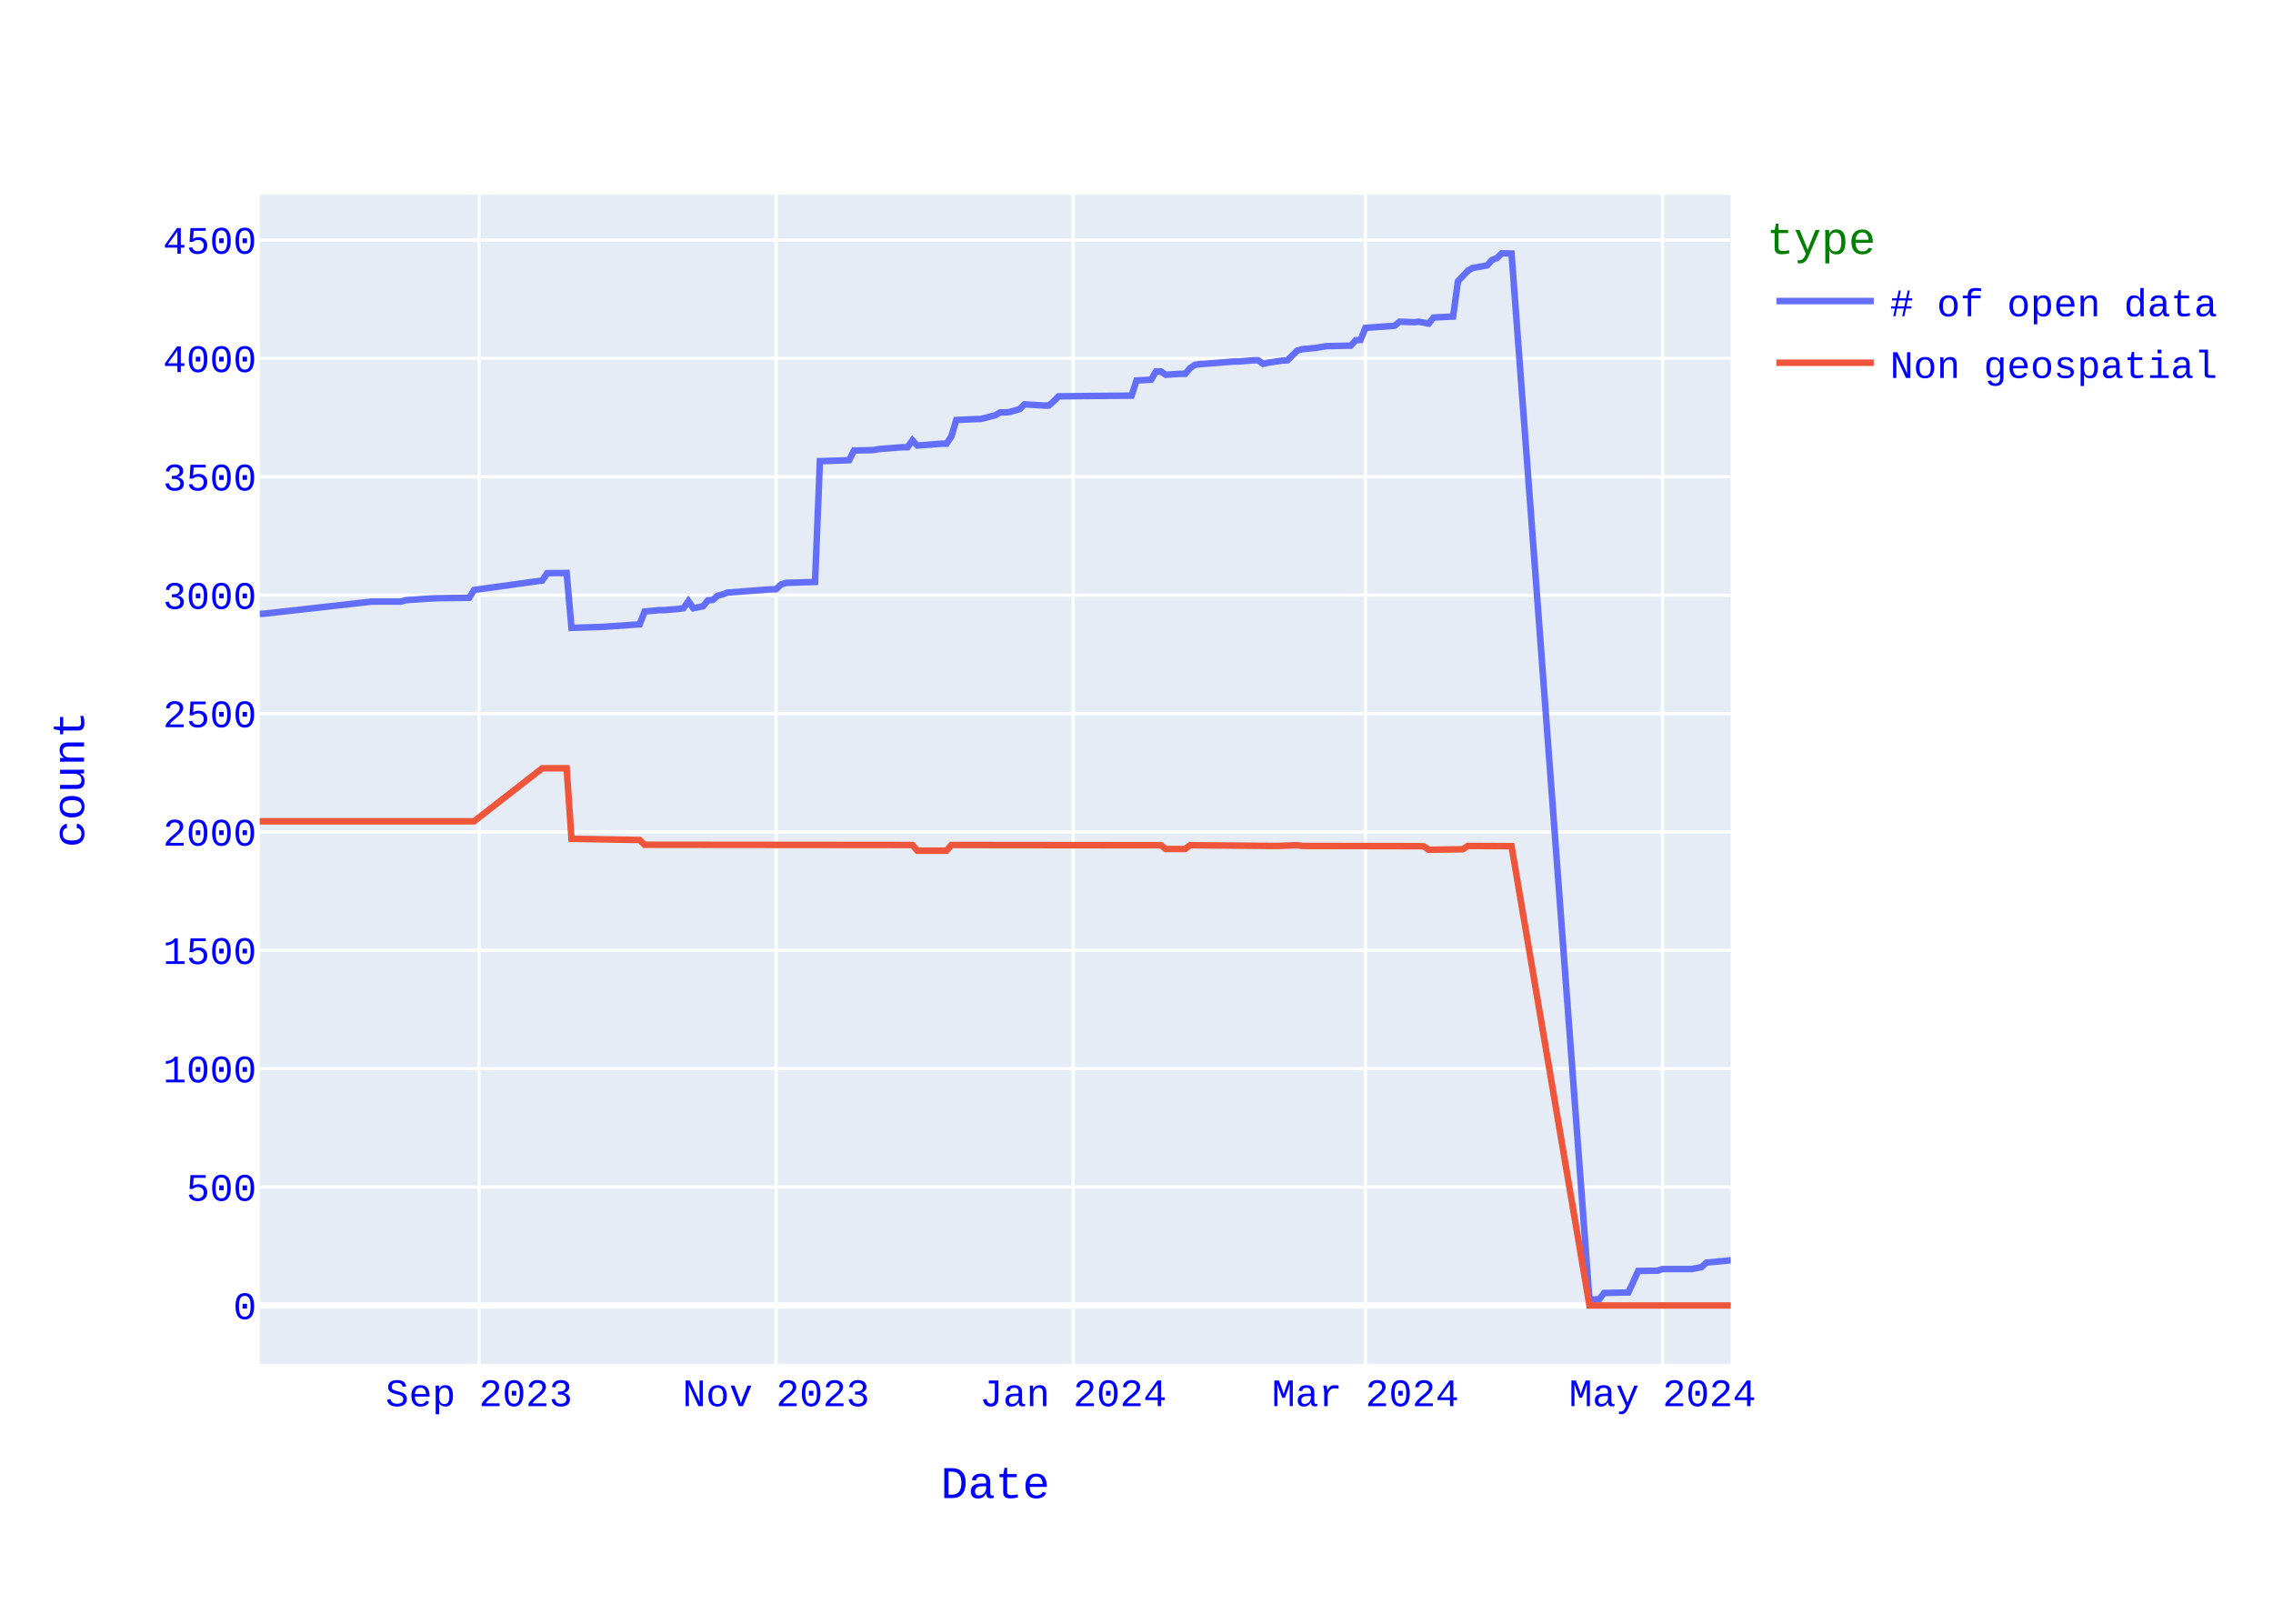
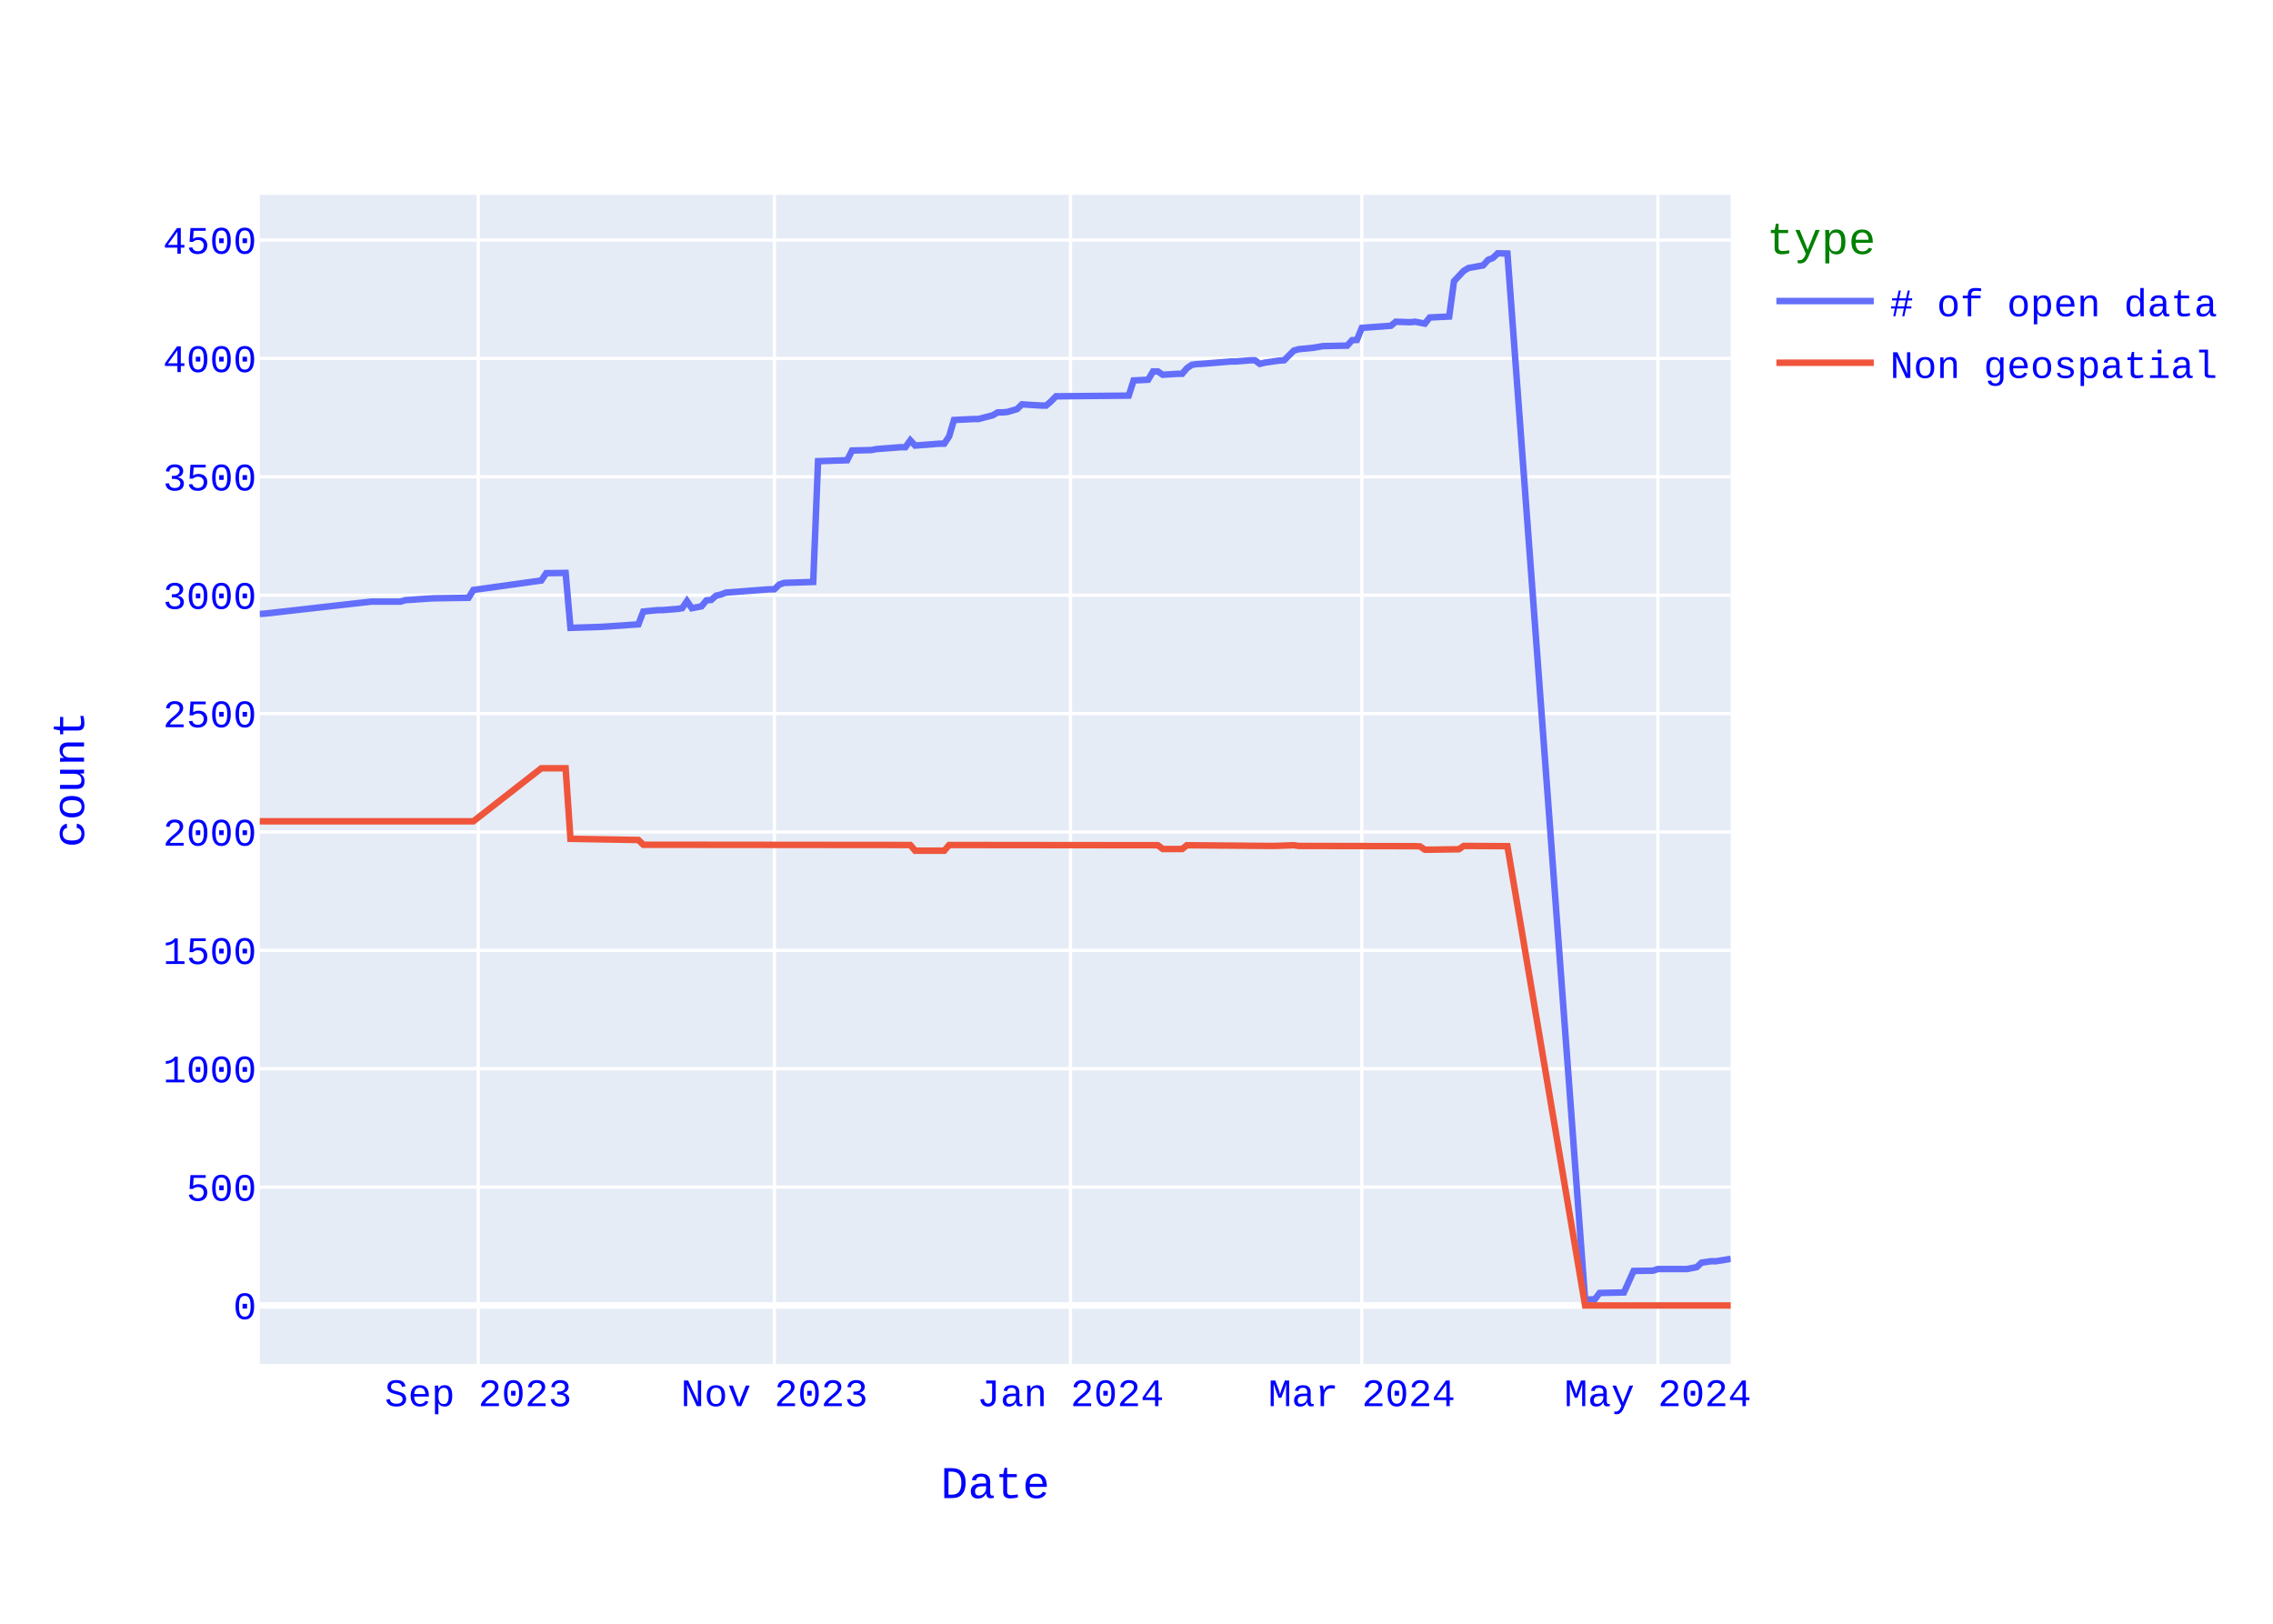
<svg xmlns="http://www.w3.org/2000/svg" class="main-svg" width="700" height="500" style="" viewBox="0 0 700 500">
  <rect x="0" y="0" width="700" height="500" style="fill: rgb(255, 255, 255); fill-opacity: 1;" />
-   <defs id="defs-007fa5">
+   <defs id="defs-f4c87c">
    <g class="clips">
-       <clipPath id="clip007fa5xyplot" class="plotclip">
+       <clipPath id="clipf4c87cxyplot" class="plotclip">
        <rect width="453" height="360" />
      </clipPath>
-       <clipPath class="axesclip" id="clip007fa5x">
+       <clipPath class="axesclip" id="clipf4c87cx">
        <rect x="80" y="0" width="453" height="500" />
      </clipPath>
-       <clipPath class="axesclip" id="clip007fa5y">
+       <clipPath class="axesclip" id="clipf4c87cy">
        <rect x="0" y="60" width="700" height="360" />
      </clipPath>
-       <clipPath class="axesclip" id="clip007fa5xy">
+       <clipPath class="axesclip" id="clipf4c87cxy">
        <rect x="80" y="60" width="453" height="360" />
      </clipPath>
    </g>
    <g class="gradients" />
    <g class="patterns" />
  </defs>
  <g class="bglayer">
    <rect class="bg" x="80" y="60" width="453" height="360" style="fill: rgb(229, 236, 246); fill-opacity: 1; stroke-width: 0;" />
  </g>
  <g class="layer-below">
    <g class="imagelayer" />
    <g class="shapelayer" />
  </g>
  <g class="cartesianlayer">
    <g class="subplot xy">
      <g class="layer-subplot">
        <g class="shapelayer" />
        <g class="imagelayer" />
      </g>
      <g class="minor-gridlayer">
        <g class="x" />
        <g class="y" />
      </g>
      <g class="gridlayer">
        <g class="x">
-           <path class="xgrid crisp" transform="translate(147.5,0)" d="M0,60v360" style="stroke: rgb(255, 255, 255); stroke-opacity: 1; stroke-width: 1px;" />
-           <path class="xgrid crisp" transform="translate(239,0)" d="M0,60v360" style="stroke: rgb(255, 255, 255); stroke-opacity: 1; stroke-width: 1px;" />
-           <path class="xgrid crisp" transform="translate(330.5,0)" d="M0,60v360" style="stroke: rgb(255, 255, 255); stroke-opacity: 1; stroke-width: 1px;" />
-           <path class="xgrid crisp" transform="translate(420.5,0)" d="M0,60v360" style="stroke: rgb(255, 255, 255); stroke-opacity: 1; stroke-width: 1px;" />
-           <path class="xgrid crisp" transform="translate(512,0)" d="M0,60v360" style="stroke: rgb(255, 255, 255); stroke-opacity: 1; stroke-width: 1px;" />
+           <path class="xgrid crisp" transform="translate(147.28,0)" d="M0,60v360" style="stroke: rgb(255, 255, 255); stroke-opacity: 1; stroke-width: 1px;" />
+           <path class="xgrid crisp" transform="translate(238.48,0)" d="M0,60v360" style="stroke: rgb(255, 255, 255); stroke-opacity: 1; stroke-width: 1px;" />
+           <path class="xgrid crisp" transform="translate(329.67,0)" d="M0,60v360" style="stroke: rgb(255, 255, 255); stroke-opacity: 1; stroke-width: 1px;" />
+           <path class="xgrid crisp" transform="translate(419.38,0)" d="M0,60v360" style="stroke: rgb(255, 255, 255); stroke-opacity: 1; stroke-width: 1px;" />
+           <path class="xgrid crisp" transform="translate(510.57,0)" d="M0,60v360" style="stroke: rgb(255, 255, 255); stroke-opacity: 1; stroke-width: 1px;" />
        </g>
        <g class="y">
          <path class="ygrid crisp" transform="translate(0,365.55)" d="M80,0h453" style="stroke: rgb(255, 255, 255); stroke-opacity: 1; stroke-width: 1px;" />
          <path class="ygrid crisp" transform="translate(0,329.09)" d="M80,0h453" style="stroke: rgb(255, 255, 255); stroke-opacity: 1; stroke-width: 1px;" />
          <path class="ygrid crisp" transform="translate(0,292.64)" d="M80,0h453" style="stroke: rgb(255, 255, 255); stroke-opacity: 1; stroke-width: 1px;" />
          <path class="ygrid crisp" transform="translate(0,256.19)" d="M80,0h453" style="stroke: rgb(255, 255, 255); stroke-opacity: 1; stroke-width: 1px;" />
          <path class="ygrid crisp" transform="translate(0,219.73)" d="M80,0h453" style="stroke: rgb(255, 255, 255); stroke-opacity: 1; stroke-width: 1px;" />
          <path class="ygrid crisp" transform="translate(0,183.28)" d="M80,0h453" style="stroke: rgb(255, 255, 255); stroke-opacity: 1; stroke-width: 1px;" />
          <path class="ygrid crisp" transform="translate(0,146.82)" d="M80,0h453" style="stroke: rgb(255, 255, 255); stroke-opacity: 1; stroke-width: 1px;" />
          <path class="ygrid crisp" transform="translate(0,110.37)" d="M80,0h453" style="stroke: rgb(255, 255, 255); stroke-opacity: 1; stroke-width: 1px;" />
          <path class="ygrid crisp" transform="translate(0,73.92)" d="M80,0h453" style="stroke: rgb(255, 255, 255); stroke-opacity: 1; stroke-width: 1px;" />
        </g>
      </g>
      <g class="zerolinelayer">
        <path class="yzl zl crisp" transform="translate(0,402)" d="M80,0h453" style="stroke: rgb(255, 255, 255); stroke-opacity: 1; stroke-width: 2px;" />
      </g>
      <path class="xlines-below" />
      <path class="ylines-below" />
      <g class="overlines-below" />
      <g class="xaxislayer-below" />
      <g class="yaxislayer-below" />
      <g class="overaxes-below" />
-       <g class="plot" transform="translate(80,60)" clip-path="url(#clip007fa5xyplot)">
+       <g class="plot" transform="translate(80,60)" clip-path="url(#clipf4c87cxyplot)">
        <g class="scatterlayer mlayer">
-           <g class="trace scatter trace6bb3e3" style="stroke-miterlimit: 2; opacity: 1;">
+           <g class="trace scatter traceea197b" style="stroke-miterlimit: 2; opacity: 1;">
            <g class="fills" />
            <g class="errorbars" />
            <g class="lines">
-               <path class="js-line" d="M453,328.07L445.5,328.8L444,330.19L441,330.77L439.5,330.77L432,330.77L430.5,331.28L424.5,331.36L421.5,337.99L414,338.14L412.5,340.1L409.5,340.18L385.5,18.07L382.5,18L381,19.46L379.5,20.04L378,21.72L373.5,22.52L372,23.4L369,26.6L367.5,37.47L361.5,37.76L360,39.65L357,39.07L355.5,39.22L351,39.07L349.5,40.31L340.5,40.97L339,44.68L337.5,44.76L336,46.43L328.5,46.58L325.5,47.09L321,47.53L319.5,47.96L316.5,50.95L315,51.03L310.5,51.68L309,52.05L307.5,50.95L306,50.95L301.5,51.32L300,51.32L291,52.05L289.5,52.12L288,52.34L286.5,53.36L285,55.11L283.5,55.11L279,55.4L277.5,54.38L276,54.38L274.5,56.93L270,57.15L268.5,61.82L246,62.04L244.5,63.57L243,64.88L241.5,64.88L235.5,64.51L234,65.97L231,66.85L229.5,66.99L228,66.99L226.5,67.87L222,69.04L220.5,69.04L214.5,69.33L213,74.36L211.5,76.62L210,76.62L202.5,77.2L201,75.6L199.5,77.71L198,77.71L190.5,78.29L189,78.59L183,78.73L181.5,81.72L172.5,82.01L171,119.2L162,119.49L160.5,120L159,121.46L157.5,121.46L144,122.48L142.5,123.06L141,123.42L139.5,124.74L138,124.88L136.5,126.7L133.5,127.29L132,125.1L130.5,127.29L129,127.51L124.5,127.87L123,127.87L118.5,128.31L117,132.25L106.5,132.97L105,133.05L96,133.34L94.5,116.42L88.5,116.5L87,118.76L66,121.67L64.5,124.08L54,124.23L52.5,124.3L45,124.81L43.5,125.25L34.5,125.25L1.5,128.96L0,129.04" style="vector-effect: none; fill: none; stroke: rgb(99, 110, 250); stroke-opacity: 1; stroke-width: 2px; opacity: 1;" />
+               <path class="js-line" d="M453,327.64L448.51,328.37L447.02,328.37L444.03,328.8L442.53,330.19L439.54,330.77L438.05,330.77L430.57,330.77L429.08,331.28L423.1,331.36L420.11,337.99L412.63,338.14L411.14,340.1L408.15,340.18L384.23,18.07L381.24,18L379.74,19.46L378.25,20.04L376.75,21.72L372.27,22.52L370.77,23.4L367.78,26.6L366.29,37.47L360.31,37.76L358.81,39.65L355.82,39.07L354.33,39.22L349.84,39.07L348.35,40.31L339.38,40.97L337.88,44.68L336.39,44.76L334.89,46.43L327.42,46.58L324.43,47.09L319.94,47.53L318.45,47.96L315.46,50.95L313.96,51.03L309.48,51.68L307.98,52.05L306.49,50.95L304.99,50.95L300.5,51.32L299.01,51.32L290.04,52.05L288.54,52.12L287.05,52.34L285.55,53.36L284.06,55.11L282.56,55.11L278.08,55.4L276.58,54.38L275.09,54.38L273.59,56.93L269.11,57.15L267.61,61.82L245.19,62.04L243.69,63.57L242.2,64.88L240.7,64.88L234.72,64.51L233.23,65.97L230.24,66.85L228.74,66.99L227.25,66.99L225.75,67.87L221.27,69.04L219.77,69.04L213.79,69.33L212.3,74.36L210.8,76.62L209.31,76.62L201.83,77.2L200.34,75.6L198.84,77.71L197.35,77.71L189.87,78.29L188.38,78.59L182.4,78.73L180.9,81.72L171.93,82.01L170.44,119.2L161.47,119.49L159.97,120L158.48,121.46L156.98,121.46L143.52,122.48L142.03,123.06L140.53,123.42L139.04,124.74L137.54,124.88L136.05,126.7L133.06,127.29L131.56,125.1L130.07,127.29L128.57,127.51L124.09,127.87L122.59,127.87L118.11,128.31L116.61,132.25L106.15,132.97L104.65,133.05L95.68,133.34L94.19,116.42L88.21,116.5L86.71,118.76L65.78,121.67L64.29,124.08L53.82,124.23L52.33,124.3L44.85,124.81L43.36,125.25L34.39,125.25L1.5,128.96L0,129.04" style="vector-effect: none; fill: none; stroke: rgb(99, 110, 250); stroke-opacity: 1; stroke-width: 2px; opacity: 1;" />
            </g>
            <g class="points" />
            <g class="text" />
          </g>
-           <g class="trace scatter trace42a019" style="stroke-miterlimit: 2; opacity: 1;">
+           <g class="trace scatter trace13e285" style="stroke-miterlimit: 2; opacity: 1;">
            <g class="fills" />
            <g class="errorbars" />
            <g class="lines">
-               <path class="js-line" d="M453,342L409.5,342L385.5,200.56L372,200.49L370.5,201.51L361.5,201.65L360,201.65L358.5,200.63L357,200.56L321,200.49L319.5,200.27L313.5,200.49L312,200.49L286.5,200.27L285,201.43L279,201.43L277.5,200.27L213,200.2L211.5,201.95L202.5,201.95L201,200.2L118.5,200.12L117,198.66L96,198.3L94.5,176.57L87,176.57L66,192.9L0,192.9" style="vector-effect: none; fill: none; stroke: rgb(239, 85, 59); stroke-opacity: 1; stroke-width: 2px; opacity: 1;" />
+               <path class="js-line" d="M453,342L408.15,342L384.23,200.56L370.77,200.49L369.28,201.51L360.31,201.65L358.81,201.65L357.32,200.63L355.82,200.56L319.94,200.49L318.45,200.27L312.47,200.49L310.97,200.49L285.55,200.27L284.06,201.43L278.08,201.43L276.58,200.27L212.3,200.2L210.8,201.95L201.83,201.95L200.34,200.2L118.11,200.12L116.61,198.66L95.68,198.3L94.19,176.57L86.71,176.57L65.78,192.9L0,192.9" style="vector-effect: none; fill: none; stroke: rgb(239, 85, 59); stroke-opacity: 1; stroke-width: 2px; opacity: 1;" />
            </g>
            <g class="points" />
            <g class="text" />
          </g>
        </g>
      </g>
      <g class="overplot" />
      <path class="xlines-above crisp" d="M0,0" style="fill: none;" />
      <path class="ylines-above crisp" d="M0,0" style="fill: none;" />
      <g class="overlines-above" />
      <g class="xaxislayer-above">
        <g class="xtick">
-           <text text-anchor="middle" x="0" y="433" transform="translate(147.5,0)" style="font-family: 'Courier New'; font-size: 12px; fill: rgb(0, 0, 255); fill-opacity: 1; white-space: pre; opacity: 1;">Sep 2023</text>
-         </g>
-         <g class="xtick">
-           <text text-anchor="middle" x="0" y="433" style="font-family: 'Courier New'; font-size: 12px; fill: rgb(0, 0, 255); fill-opacity: 1; white-space: pre; opacity: 1;" transform="translate(239,0)">Nov 2023</text>
-         </g>
-         <g class="xtick">
-           <text text-anchor="middle" x="0" y="433" style="font-family: 'Courier New'; font-size: 12px; fill: rgb(0, 0, 255); fill-opacity: 1; white-space: pre; opacity: 1;" transform="translate(330.5,0)">Jan 2024</text>
-         </g>
-         <g class="xtick">
-           <text text-anchor="middle" x="0" y="433" style="font-family: 'Courier New'; font-size: 12px; fill: rgb(0, 0, 255); fill-opacity: 1; white-space: pre; opacity: 1;" transform="translate(420.5,0)">Mar 2024</text>
-         </g>
-         <g class="xtick">
-           <text text-anchor="middle" x="0" y="433" style="font-family: 'Courier New'; font-size: 12px; fill: rgb(0, 0, 255); fill-opacity: 1; white-space: pre; opacity: 1;" transform="translate(512,0)">May 2024</text>
+           <text text-anchor="middle" x="0" y="433" transform="translate(147.28,0)" style="font-family: 'Courier New'; font-size: 12px; fill: rgb(0, 0, 255); fill-opacity: 1; white-space: pre; opacity: 1;">Sep 2023</text>
+         </g>
+         <g class="xtick">
+           <text text-anchor="middle" x="0" y="433" style="font-family: 'Courier New'; font-size: 12px; fill: rgb(0, 0, 255); fill-opacity: 1; white-space: pre; opacity: 1;" transform="translate(238.48,0)">Nov 2023</text>
+         </g>
+         <g class="xtick">
+           <text text-anchor="middle" x="0" y="433" style="font-family: 'Courier New'; font-size: 12px; fill: rgb(0, 0, 255); fill-opacity: 1; white-space: pre; opacity: 1;" transform="translate(329.67,0)">Jan 2024</text>
+         </g>
+         <g class="xtick">
+           <text text-anchor="middle" x="0" y="433" style="font-family: 'Courier New'; font-size: 12px; fill: rgb(0, 0, 255); fill-opacity: 1; white-space: pre; opacity: 1;" transform="translate(419.38,0)">Mar 2024</text>
+         </g>
+         <g class="xtick">
+           <text text-anchor="middle" x="0" y="433" style="font-family: 'Courier New'; font-size: 12px; fill: rgb(0, 0, 255); fill-opacity: 1; white-space: pre; opacity: 1;" transform="translate(510.57,0)">May 2024</text>
        </g>
      </g>
      <g class="yaxislayer-above">
        <g class="ytick">
          <text text-anchor="end" x="79" y="4.2" transform="translate(0,402)" style="font-family: 'Courier New'; font-size: 12px; fill: rgb(0, 0, 255); fill-opacity: 1; white-space: pre; opacity: 1;">0</text>
        </g>
        <g class="ytick">
          <text text-anchor="end" x="79" y="4.2" style="font-family: 'Courier New'; font-size: 12px; fill: rgb(0, 0, 255); fill-opacity: 1; white-space: pre; opacity: 1;" transform="translate(0,365.55)">500</text>
        </g>
        <g class="ytick">
          <text text-anchor="end" x="79" y="4.2" style="font-family: 'Courier New'; font-size: 12px; fill: rgb(0, 0, 255); fill-opacity: 1; white-space: pre; opacity: 1;" transform="translate(0,329.09)">1000</text>
        </g>
        <g class="ytick">
          <text text-anchor="end" x="79" y="4.2" style="font-family: 'Courier New'; font-size: 12px; fill: rgb(0, 0, 255); fill-opacity: 1; white-space: pre; opacity: 1;" transform="translate(0,292.64)">1500</text>
        </g>
        <g class="ytick">
          <text text-anchor="end" x="79" y="4.2" style="font-family: 'Courier New'; font-size: 12px; fill: rgb(0, 0, 255); fill-opacity: 1; white-space: pre; opacity: 1;" transform="translate(0,256.19)">2000</text>
        </g>
        <g class="ytick">
          <text text-anchor="end" x="79" y="4.2" style="font-family: 'Courier New'; font-size: 12px; fill: rgb(0, 0, 255); fill-opacity: 1; white-space: pre; opacity: 1;" transform="translate(0,219.73)">2500</text>
        </g>
        <g class="ytick">
          <text text-anchor="end" x="79" y="4.2" style="font-family: 'Courier New'; font-size: 12px; fill: rgb(0, 0, 255); fill-opacity: 1; white-space: pre; opacity: 1;" transform="translate(0,183.28)">3000</text>
        </g>
        <g class="ytick">
          <text text-anchor="end" x="79" y="4.2" style="font-family: 'Courier New'; font-size: 12px; fill: rgb(0, 0, 255); fill-opacity: 1; white-space: pre; opacity: 1;" transform="translate(0,146.82)">3500</text>
        </g>
        <g class="ytick">
          <text text-anchor="end" x="79" y="4.2" style="font-family: 'Courier New'; font-size: 12px; fill: rgb(0, 0, 255); fill-opacity: 1; white-space: pre; opacity: 1;" transform="translate(0,110.37)">4000</text>
        </g>
        <g class="ytick">
          <text text-anchor="end" x="79" y="4.2" style="font-family: 'Courier New'; font-size: 12px; fill: rgb(0, 0, 255); fill-opacity: 1; white-space: pre; opacity: 1;" transform="translate(0,73.92)">4500</text>
        </g>
      </g>
      <g class="overaxes-above" />
    </g>
  </g>
  <g class="polarlayer" />
  <g class="smithlayer" />
  <g class="ternarylayer" />
  <g class="geolayer" />
  <g class="funnelarealayer" />
  <g class="pielayer" />
  <g class="iciclelayer" />
  <g class="treemaplayer" />
  <g class="sunburstlayer" />
  <g class="glimages" />
-   <defs id="topdefs-007fa5">
+   <defs id="topdefs-f4c87c">
    <g class="clips" />
-     <clipPath id="legend007fa5">
+     <clipPath id="legendf4c87c">
      <rect width="146" height="67" x="0" y="0" />
    </clipPath>
  </defs>
  <g class="layer-above">
    <g class="imagelayer" />
    <g class="shapelayer" />
  </g>
  <g class="infolayer">
    <g class="legend" pointer-events="all" transform="translate(542.06,60)">
      <rect class="bg" shape-rendering="crispEdges" style="stroke: rgb(68, 68, 68); stroke-opacity: 1; fill: rgb(255, 255, 255); fill-opacity: 1; stroke-width: 0px;" width="146" height="67" x="0" y="0" />
-       <g class="scrollbox" transform="" clip-path="url(#legend007fa5)">
+       <g class="scrollbox" transform="" clip-path="url(#legendf4c87c)">
        <text class="legendtitletext" text-anchor="start" x="2" y="18.2" style="font-family: 'Courier New'; font-size: 14px; fill: rgb(0, 128, 0); fill-opacity: 1; white-space: pre;">type</text>
        <g class="groups" transform="">
          <g class="traces" transform="translate(0,32.7)" style="opacity: 1;">
            <text class="legendtext" text-anchor="start" x="40" y="4.68" style="font-family: 'Courier New'; font-size: 12px; fill: rgb(0, 0, 255); fill-opacity: 1; white-space: pre;"># of open data</text>
            <g class="layers" style="opacity: 1;">
              <g class="legendfill" />
              <g class="legendlines">
                <path class="js-line" d="M5,0h30" style="fill: none; stroke: rgb(99, 110, 250); stroke-opacity: 1; stroke-width: 2px;" />
              </g>
              <g class="legendsymbols">
                <g class="legendpoints" />
              </g>
            </g>
            <rect class="legendtoggle" x="0" y="-9.5" width="140.828" height="19" style="fill: rgb(0, 0, 0); fill-opacity: 0;" />
          </g>
        </g>
        <g class="groups" transform="">
          <g class="traces" transform="translate(0,51.7)" style="opacity: 1;">
            <text class="legendtext" text-anchor="start" x="40" y="4.68" style="font-family: 'Courier New'; font-size: 12px; fill: rgb(0, 0, 255); fill-opacity: 1; white-space: pre;">Non geospatial</text>
            <g class="layers" style="opacity: 1;">
              <g class="legendfill" />
              <g class="legendlines">
                <path class="js-line" d="M5,0h30" style="fill: none; stroke: rgb(239, 85, 59); stroke-opacity: 1; stroke-width: 2px;" />
              </g>
              <g class="legendsymbols">
                <g class="legendpoints" />
              </g>
            </g>
            <rect class="legendtoggle" x="0" y="-9.5" width="140.828" height="19" style="fill: rgb(0, 0, 0); fill-opacity: 0;" />
          </g>
        </g>
      </g>
      <rect class="scrollbar" rx="20" ry="3" width="0" height="0" style="fill: rgb(128, 139, 164); fill-opacity: 1;" x="0" y="0" />
    </g>
    <g class="g-gtitle" />
    <g class="g-xtitle">
      <text class="xtitle" x="306.5" y="461.3" text-anchor="middle" style="font-family: 'Courier New'; font-size: 14px; fill: rgb(0, 0, 255); opacity: 1; font-weight: normal; white-space: pre;">Date</text>
    </g>
    <g class="g-ytitle">
      <text class="ytitle" transform="rotate(-90,25.8875,240)" x="25.888" y="240" text-anchor="middle" style="font-family: 'Courier New'; font-size: 14px; fill: rgb(0, 0, 255); opacity: 1; font-weight: normal; white-space: pre;">count</text>
    </g>
  </g>
</svg>
